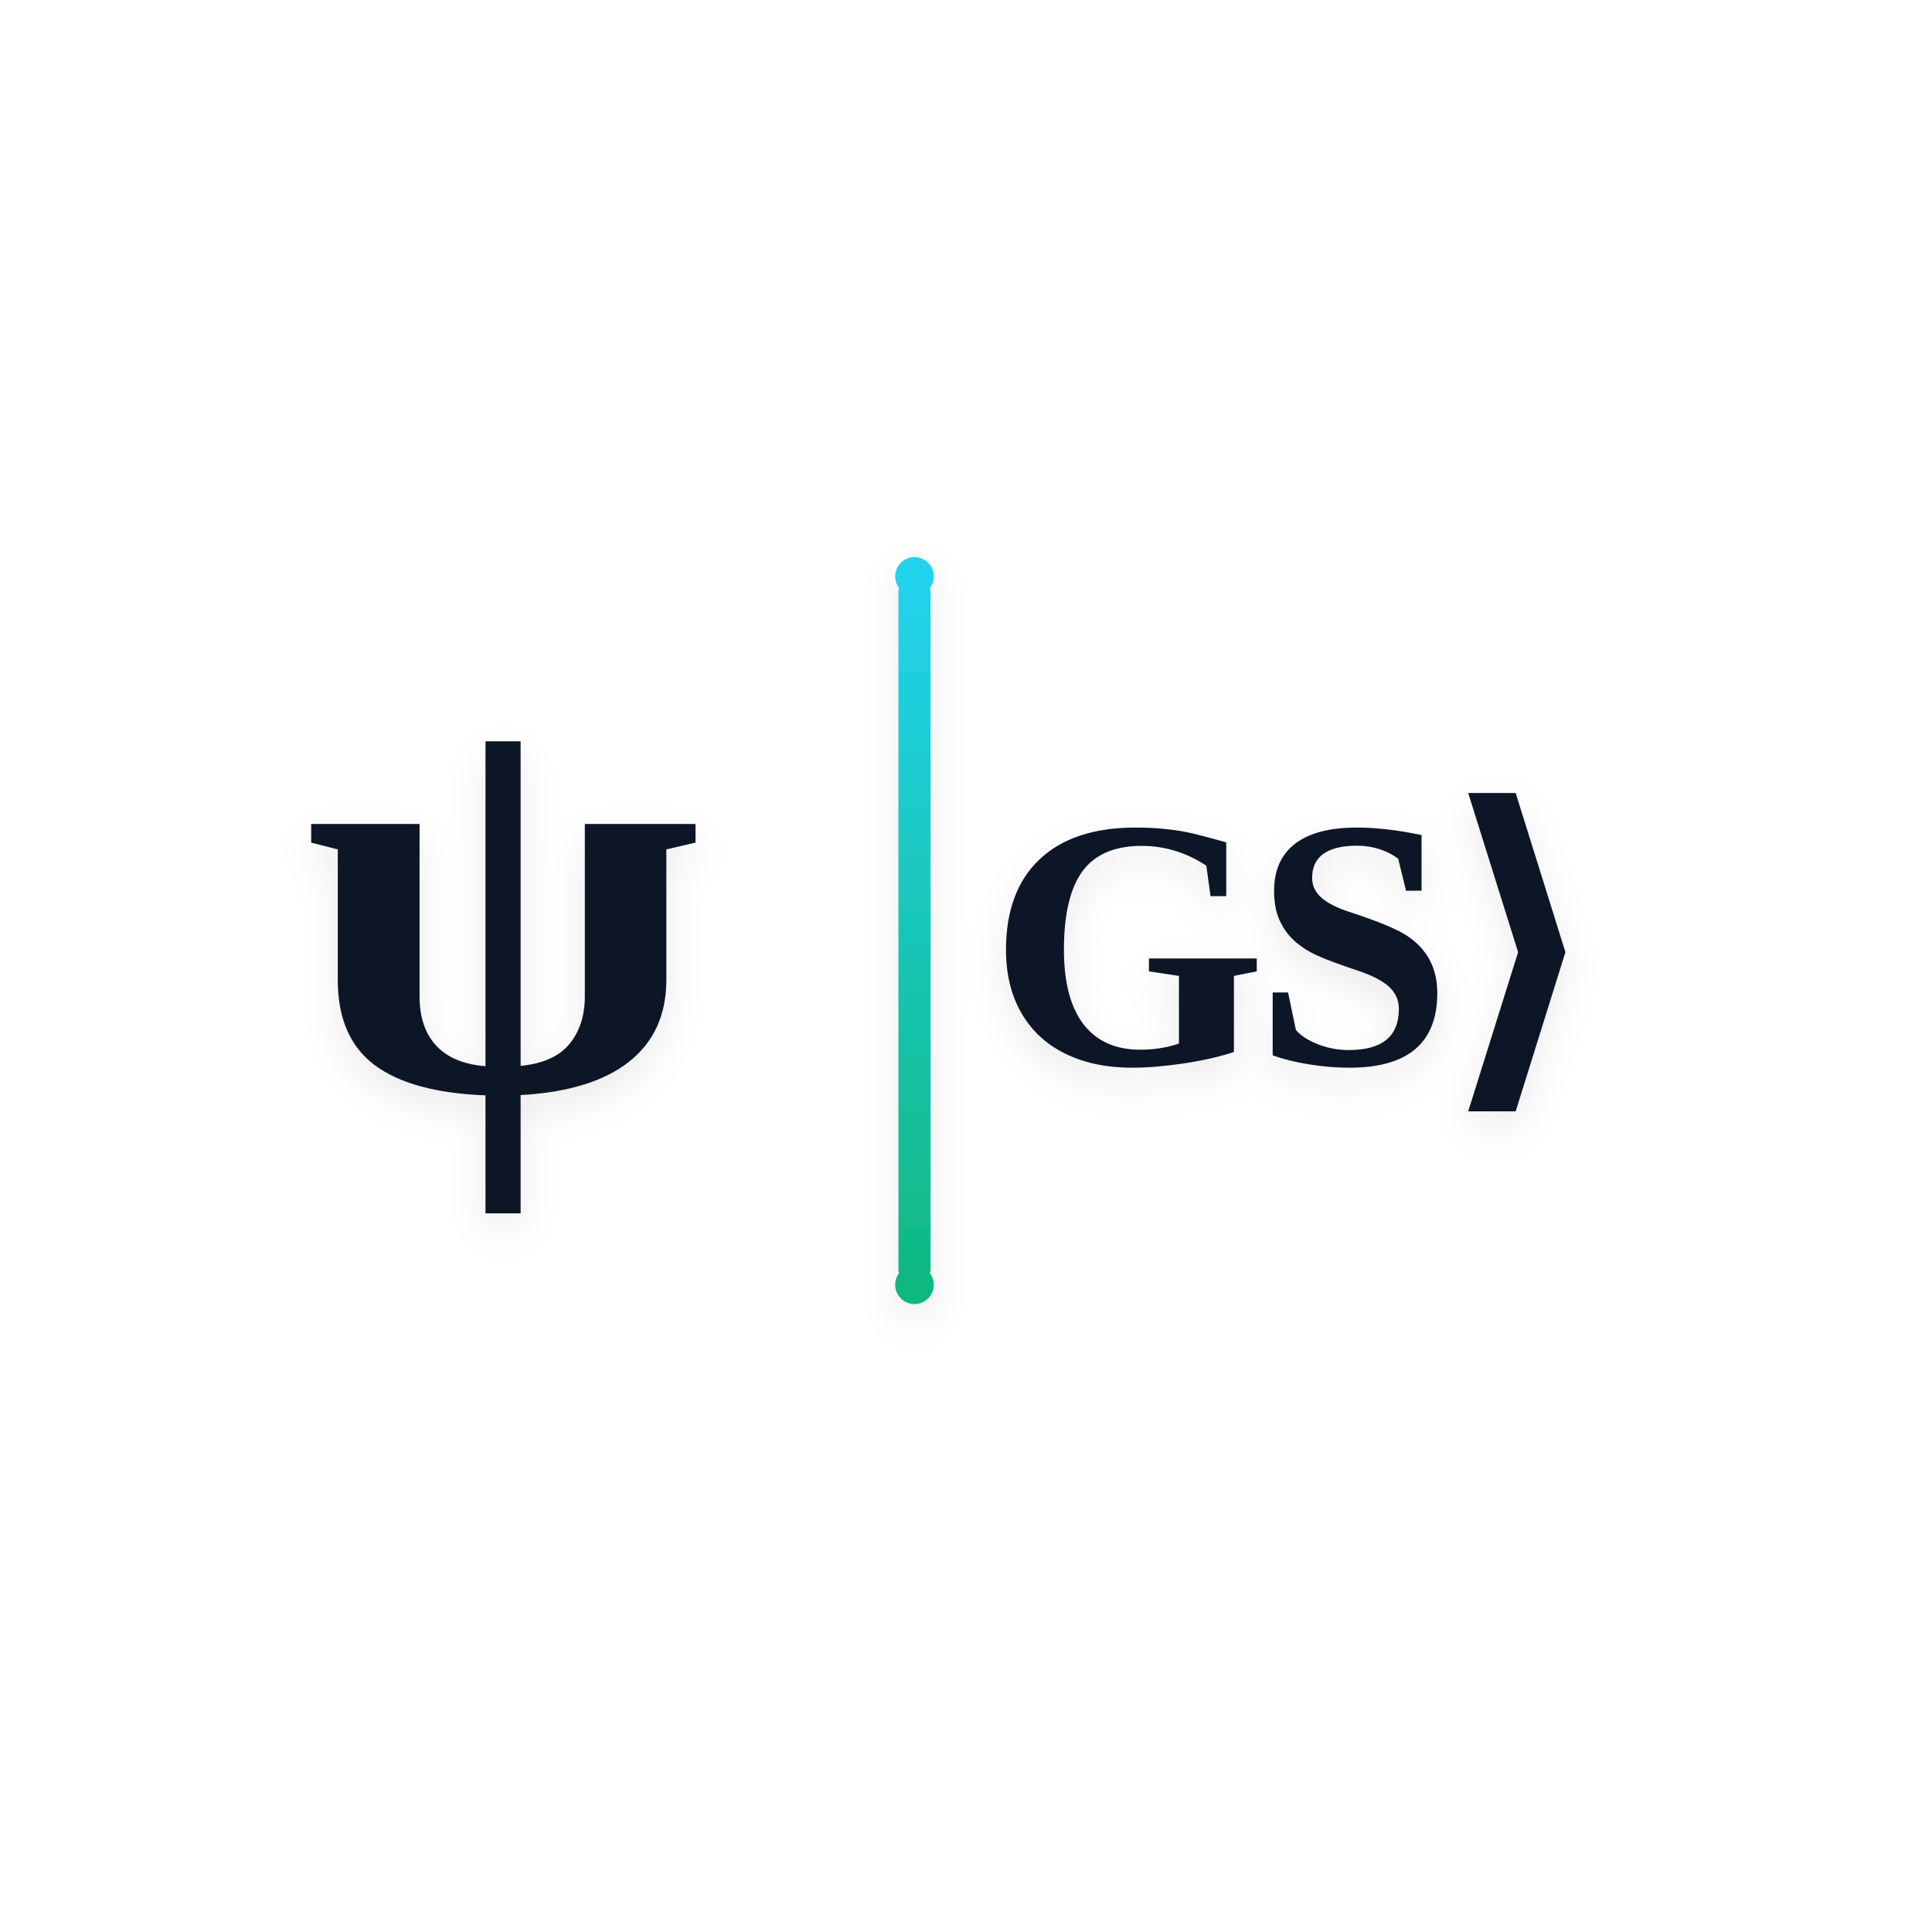
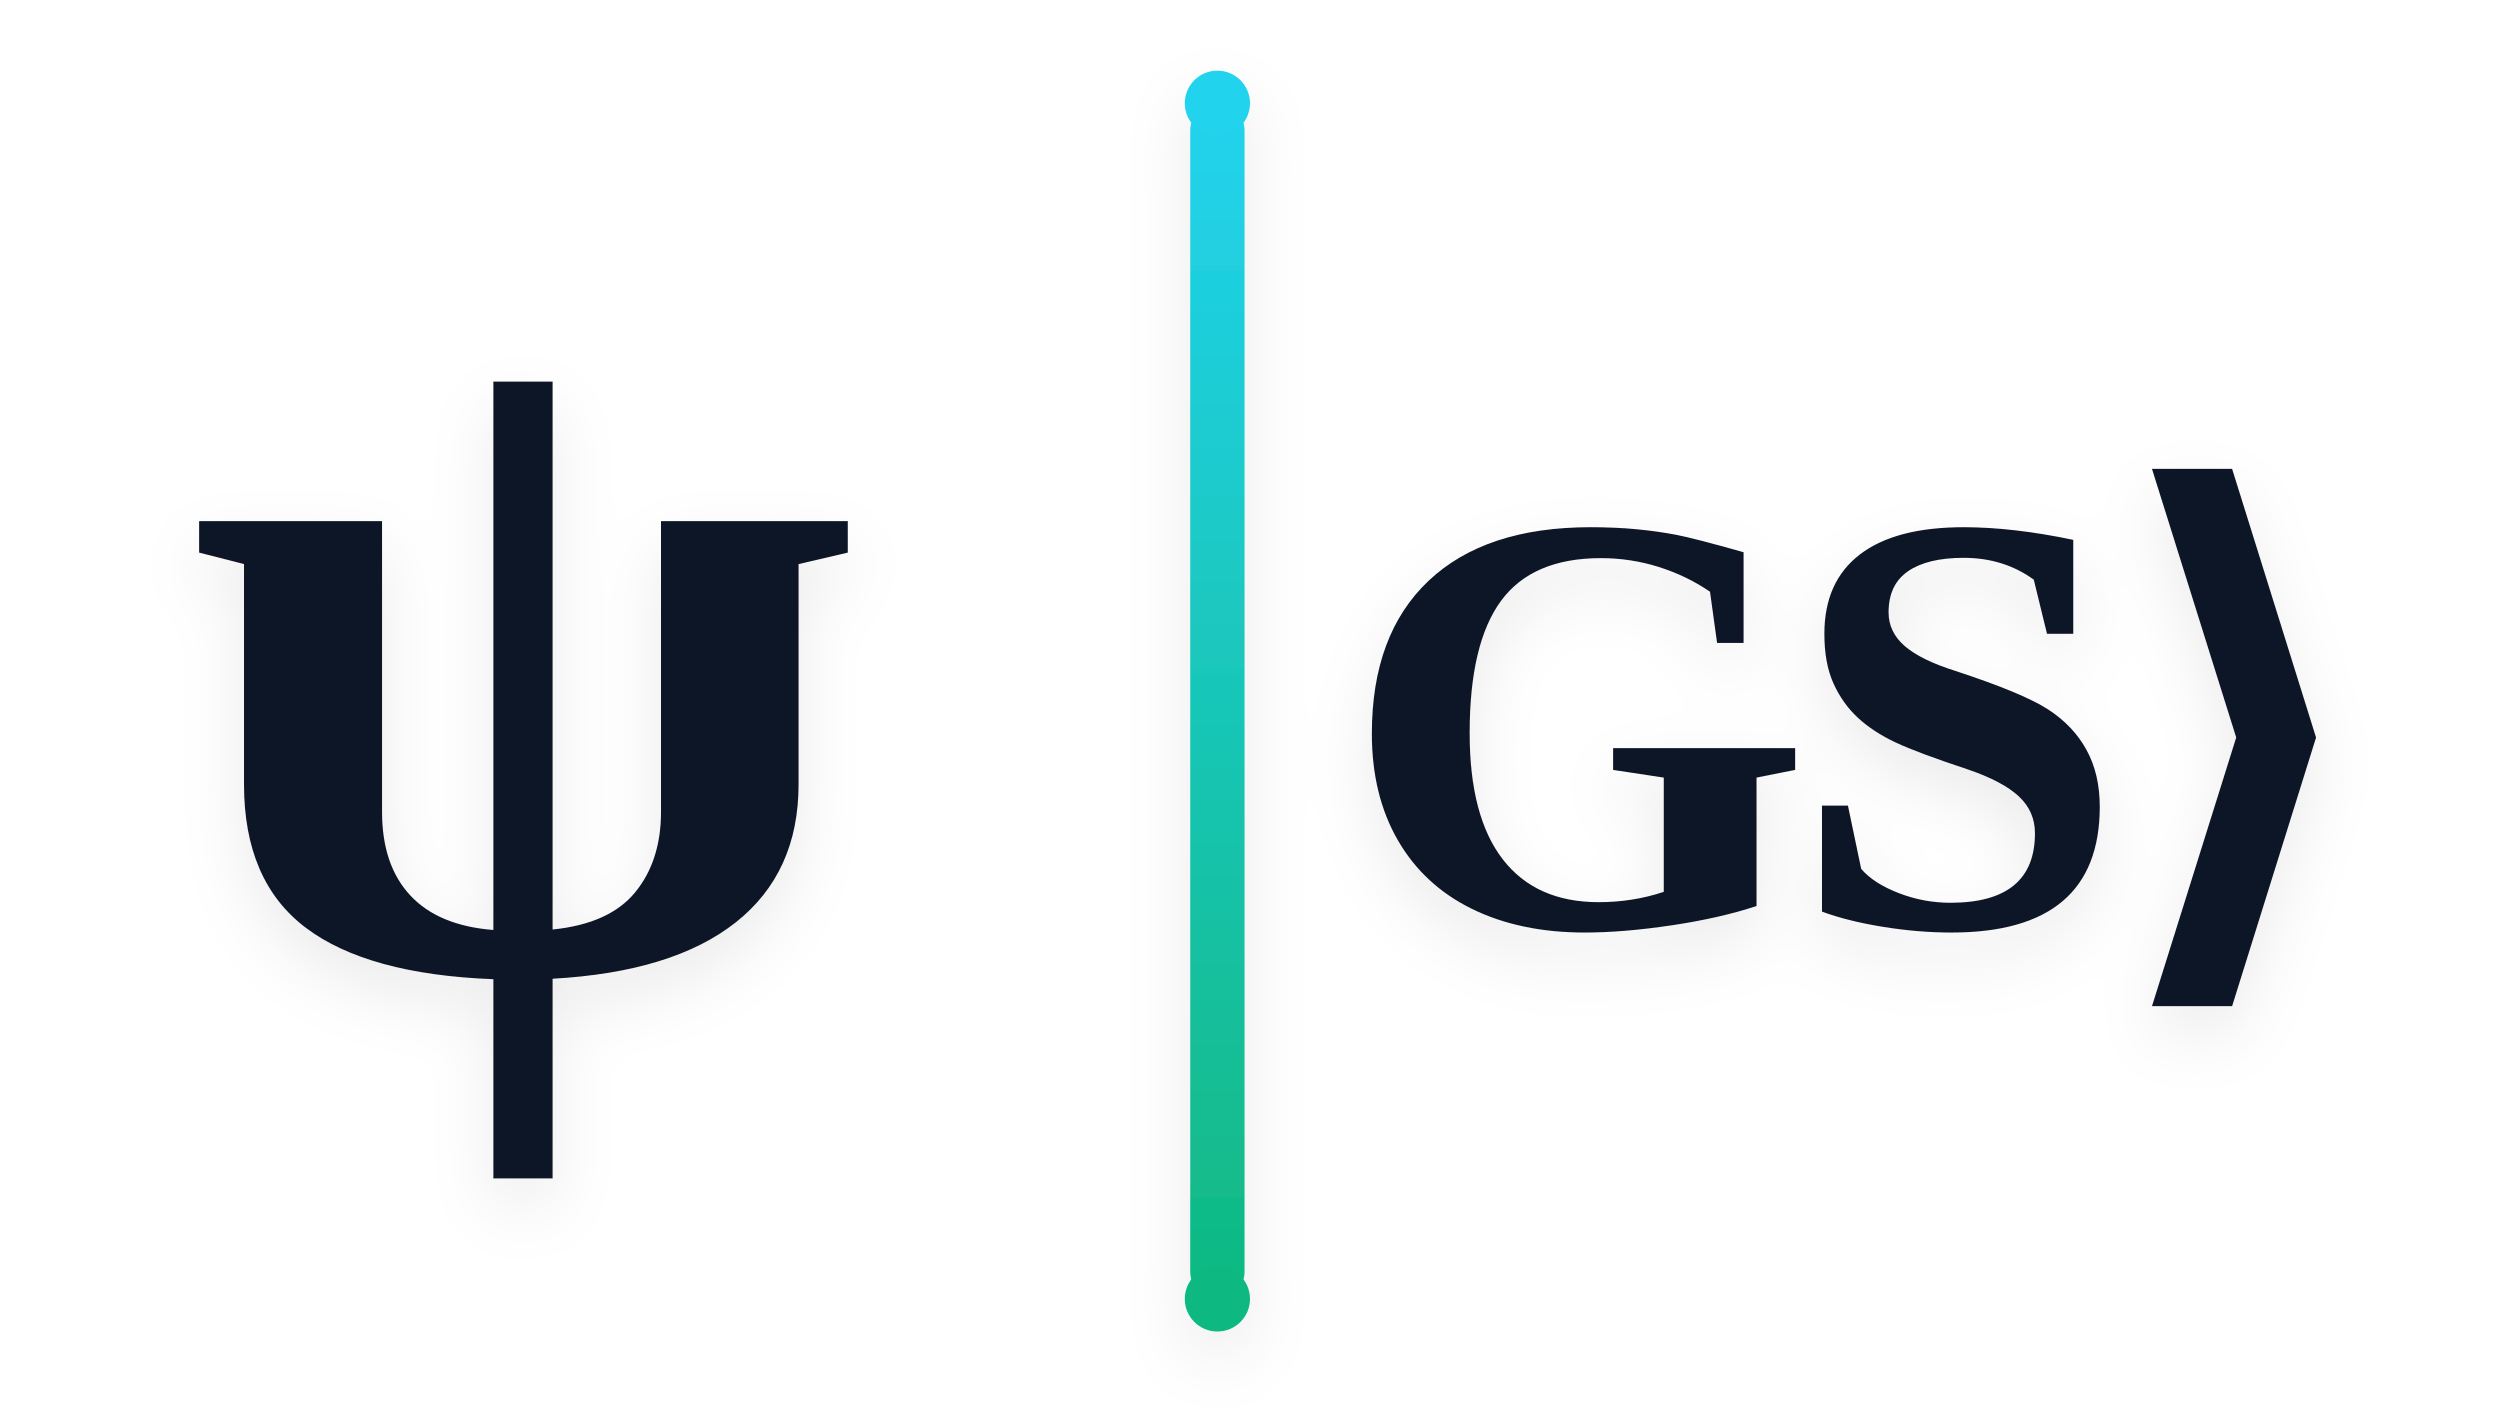
- <svg xmlns="http://www.w3.org/2000/svg" width="1200" height="1200" viewBox="0 0 1200 1200" role="img" aria-labelledby="title desc">
+ <svg xmlns="http://www.w3.org/2000/svg" width="920" height="520" viewBox="120 320 920 520" role="img" aria-labelledby="title desc">
  <defs>
    <linearGradient id="gsAxis" x1="0" x2="0" y1="0" y2="1">
      <stop offset="0%" stop-color="#22D3EE" />
      <stop offset="100%" stop-color="#10B981" />
    </linearGradient>
    <filter id="softInk" x="-20%" y="-20%" width="140%" height="140%">
      <feDropShadow dx="0" dy="10" stdDeviation="12" flood-color="#0F172A" flood-opacity="0.08" />
    </filter>
  </defs>
  <rect width="1200" height="1200" fill="none" />
  <g filter="url(#softInk)">
    <text x="188" y="677" fill="#111827" font-family="Georgia, 'Times New Roman', serif" font-size="360" font-weight="600" letter-spacing="-20">ψ</text>
    <rect x="558" y="358" width="20" height="440" rx="10" fill="url(#gsAxis)" />
    <circle cx="568" cy="358" r="12" fill="#22D3EE" />
    <circle cx="568" cy="798" r="12" fill="#10B981" />
    <text x="614" y="661" fill="#111827" font-family="Georgia, 'Times New Roman', serif" font-size="222" font-weight="600" letter-spacing="-8">GS⟩</text>
  </g>
</svg>
